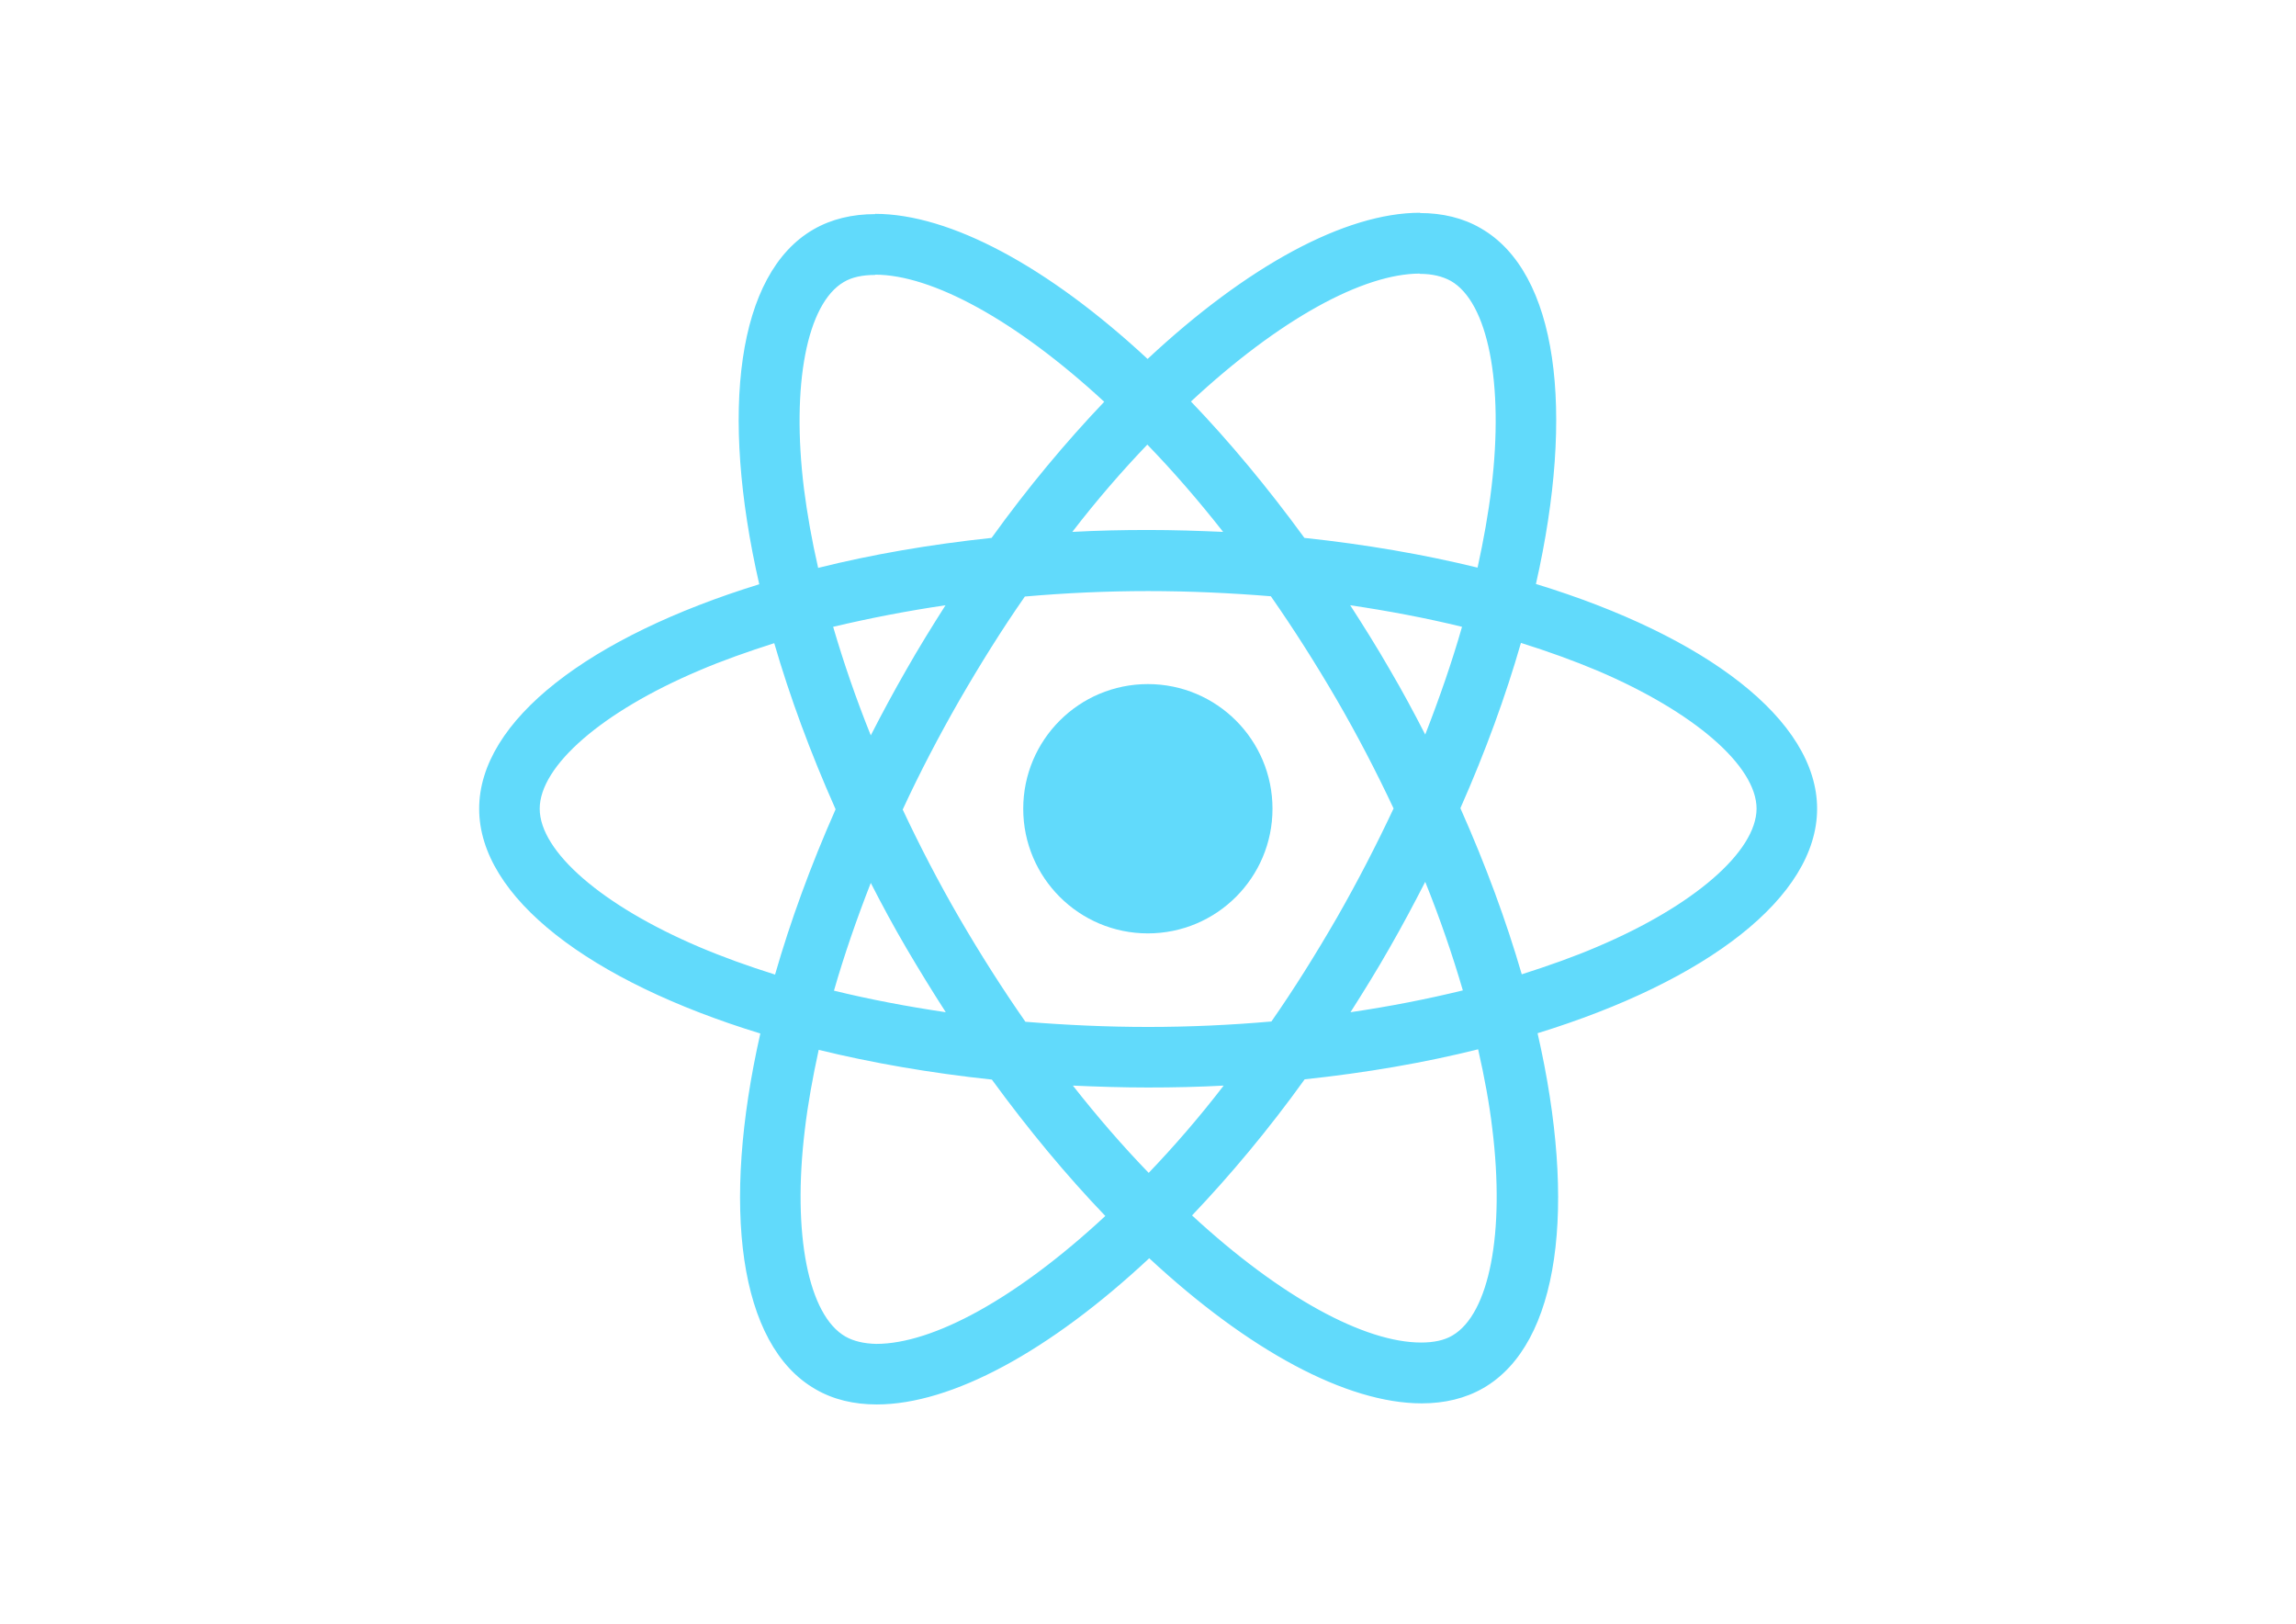
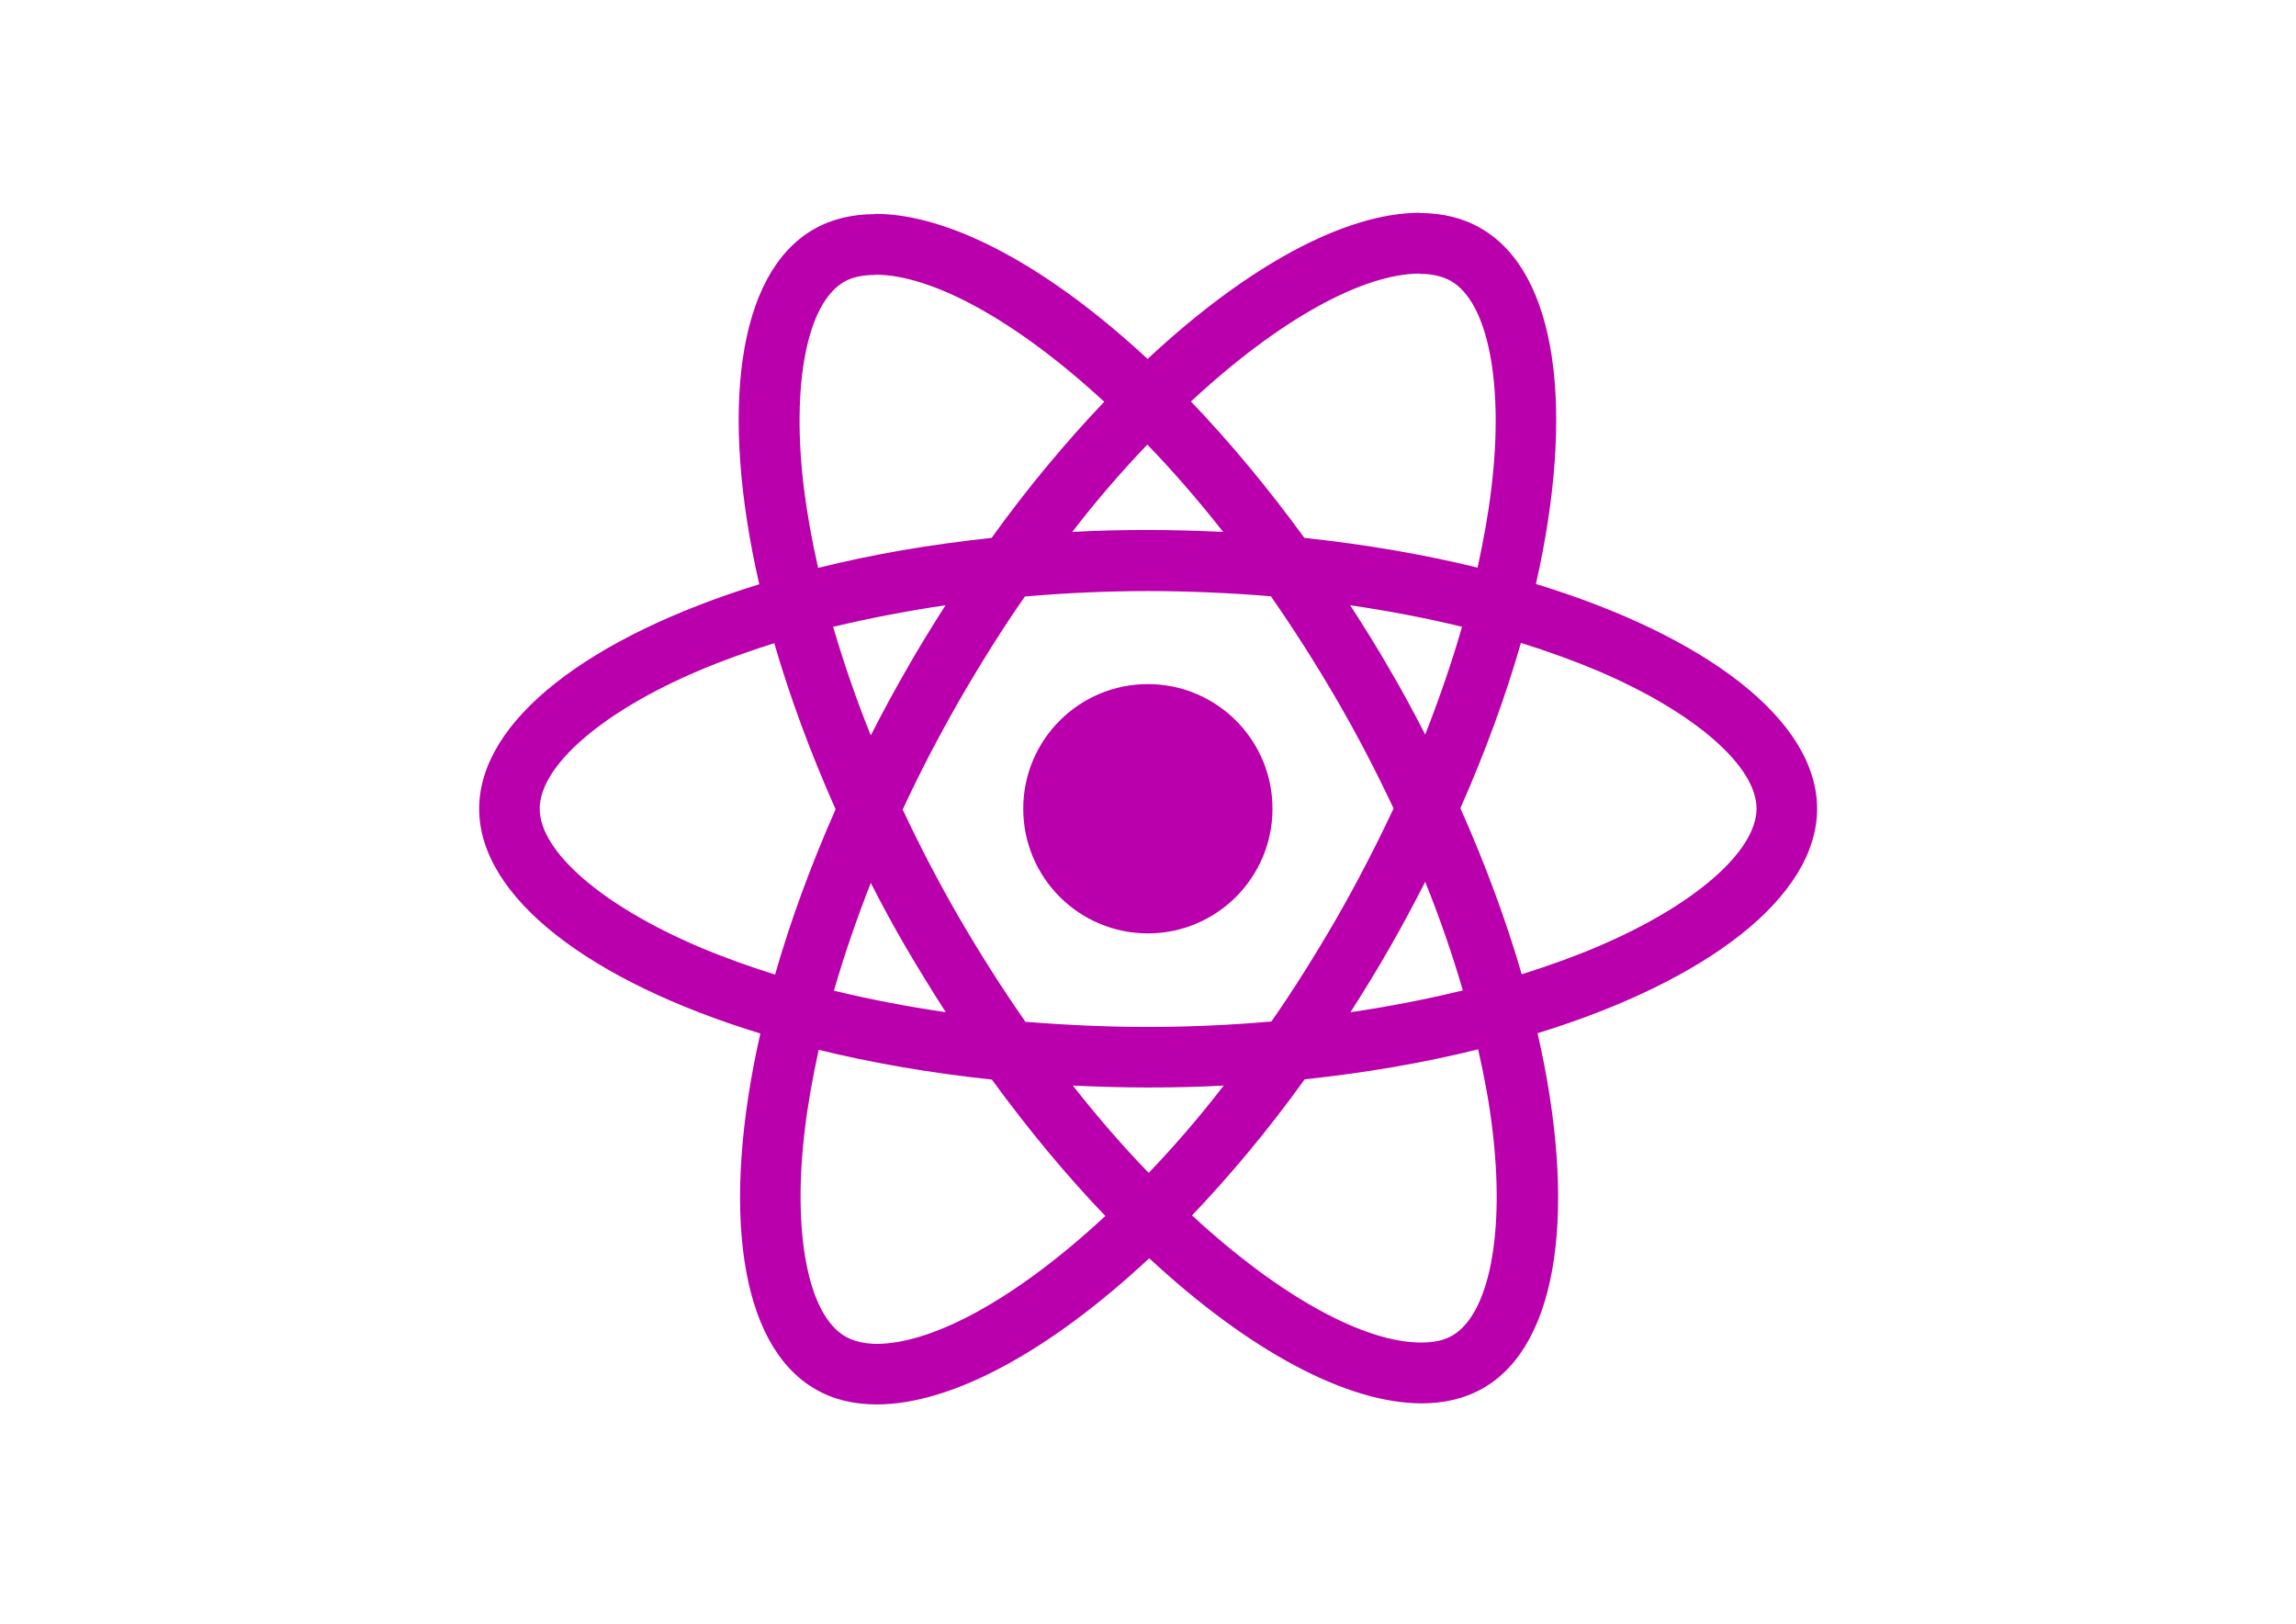
<svg xmlns="http://www.w3.org/2000/svg" viewBox="0 0 841.9 595.3">
-   <g fill="#61DAFB">
+   <g fill="#BA00AD">
    <path d="M666.3 296.5c0-32.5-40.7-63.3-103.1-82.4 14.4-63.6 8-114.2-20.2-130.4-6.5-3.8-14.1-5.6-22.4-5.6v22.3c4.6 0 8.3.9 11.4 2.6 13.6 7.8 19.5 37.5 14.9 75.7-1.1 9.4-2.9 19.3-5.1 29.4-19.6-4.8-41-8.5-63.5-10.9-13.5-18.5-27.5-35.3-41.6-50 32.6-30.3 63.2-46.9 84-46.9V78c-27.5 0-63.5 19.6-99.9 53.6-36.4-33.8-72.4-53.2-99.9-53.2v22.3c20.7 0 51.4 16.5 84 46.6-14 14.7-28 31.4-41.3 49.9-22.6 2.4-44 6.1-63.6 11-2.3-10-4-19.7-5.2-29-4.7-38.2 1.1-67.9 14.6-75.8 3-1.8 6.9-2.6 11.5-2.6V78.5c-8.4 0-16 1.8-22.6 5.6-28.1 16.2-34.4 66.7-19.9 130.1-62.2 19.2-102.7 49.9-102.7 82.3 0 32.5 40.7 63.3 103.1 82.4-14.4 63.6-8 114.2 20.2 130.4 6.5 3.8 14.1 5.6 22.5 5.6 27.5 0 63.5-19.6 99.9-53.6 36.4 33.8 72.4 53.2 99.9 53.2 8.4 0 16-1.8 22.6-5.6 28.1-16.2 34.4-66.7 19.9-130.1 62-19.1 102.5-49.9 102.5-82.3zm-130.2-66.7c-3.7 12.9-8.3 26.2-13.5 39.5-4.1-8-8.4-16-13.1-24-4.6-8-9.5-15.8-14.4-23.4 14.2 2.1 27.9 4.7 41 7.9zm-45.8 106.5c-7.8 13.5-15.8 26.3-24.1 38.2-14.9 1.3-30 2-45.2 2-15.1 0-30.2-.7-45-1.9-8.3-11.9-16.4-24.6-24.2-38-7.6-13.1-14.5-26.4-20.8-39.8 6.2-13.4 13.2-26.8 20.7-39.9 7.8-13.5 15.8-26.3 24.1-38.2 14.9-1.3 30-2 45.2-2 15.1 0 30.2.7 45 1.9 8.3 11.9 16.4 24.6 24.2 38 7.6 13.1 14.5 26.4 20.8 39.8-6.3 13.4-13.2 26.8-20.7 39.9zm32.3-13c5.4 13.4 10 26.8 13.8 39.8-13.1 3.2-26.9 5.9-41.2 8 4.9-7.7 9.8-15.6 14.4-23.7 4.6-8 8.9-16.1 13-24.1zM421.2 430c-9.3-9.6-18.6-20.3-27.8-32 9 .4 18.2.7 27.5.7 9.4 0 18.7-.2 27.8-.7-9 11.7-18.3 22.4-27.5 32zm-74.4-58.9c-14.2-2.1-27.9-4.7-41-7.9 3.7-12.9 8.3-26.2 13.5-39.5 4.1 8 8.4 16 13.1 24 4.7 8 9.5 15.8 14.4 23.4zM420.7 163c9.3 9.6 18.6 20.3 27.8 32-9-.4-18.2-.7-27.5-.7-9.4 0-18.7.2-27.8.7 9-11.7 18.3-22.4 27.5-32zm-74 58.9c-4.9 7.7-9.8 15.6-14.4 23.7-4.6 8-8.9 16-13 24-5.4-13.4-10-26.8-13.8-39.8 13.1-3.1 26.9-5.8 41.2-7.9zm-90.5 125.2c-35.4-15.1-58.3-34.9-58.3-50.6 0-15.7 22.9-35.6 58.3-50.6 8.6-3.7 18-7 27.7-10.1 5.7 19.6 13.2 40 22.5 60.9-9.2 20.8-16.6 41.1-22.2 60.6-9.9-3.1-19.3-6.5-28-10.2zM310 490c-13.6-7.8-19.5-37.5-14.9-75.7 1.1-9.4 2.9-19.3 5.1-29.4 19.6 4.8 41 8.5 63.5 10.9 13.5 18.5 27.5 35.3 41.6 50-32.6 30.3-63.2 46.9-84 46.9-4.5-.1-8.3-1-11.3-2.7zm237.2-76.2c4.7 38.2-1.1 67.9-14.6 75.8-3 1.8-6.9 2.6-11.5 2.6-20.7 0-51.4-16.5-84-46.6 14-14.7 28-31.4 41.3-49.9 22.6-2.4 44-6.1 63.6-11 2.3 10.1 4.1 19.8 5.2 29.1zm38.5-66.7c-8.6 3.7-18 7-27.7 10.1-5.7-19.6-13.2-40-22.5-60.9 9.2-20.8 16.6-41.1 22.2-60.6 9.9 3.1 19.3 6.5 28.1 10.2 35.4 15.1 58.3 34.9 58.3 50.6-.1 15.7-23 35.6-58.4 50.6zM320.8 78.4z" />
    <circle cx="420.9" cy="296.5" r="45.7" />
    <path d="M520.5 78.1z" />
  </g>
</svg>
